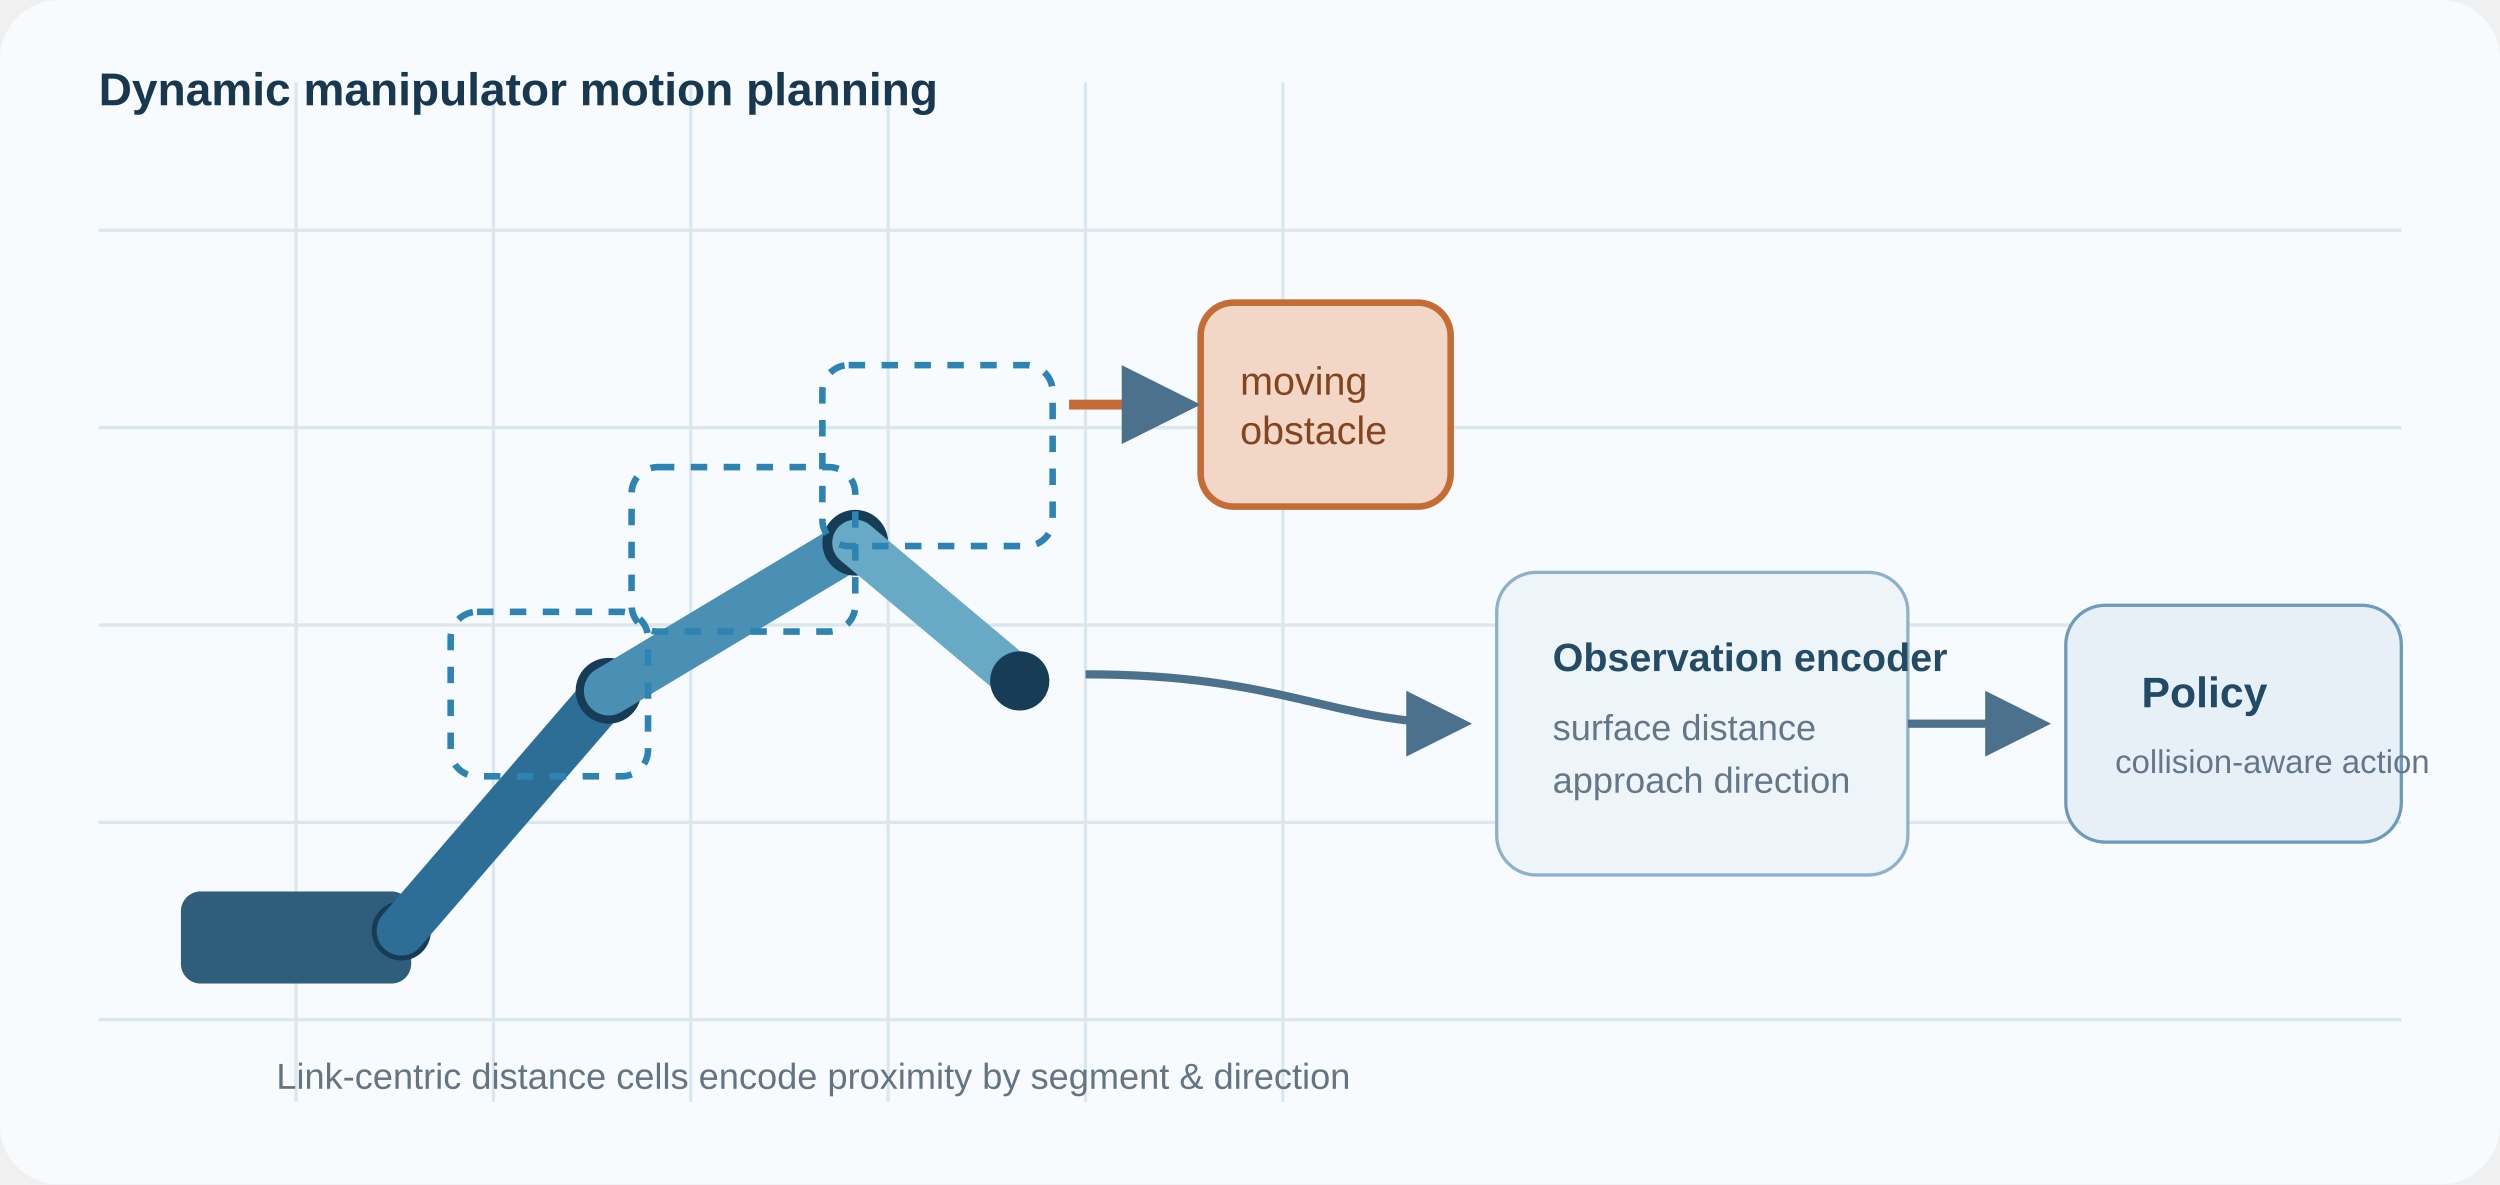
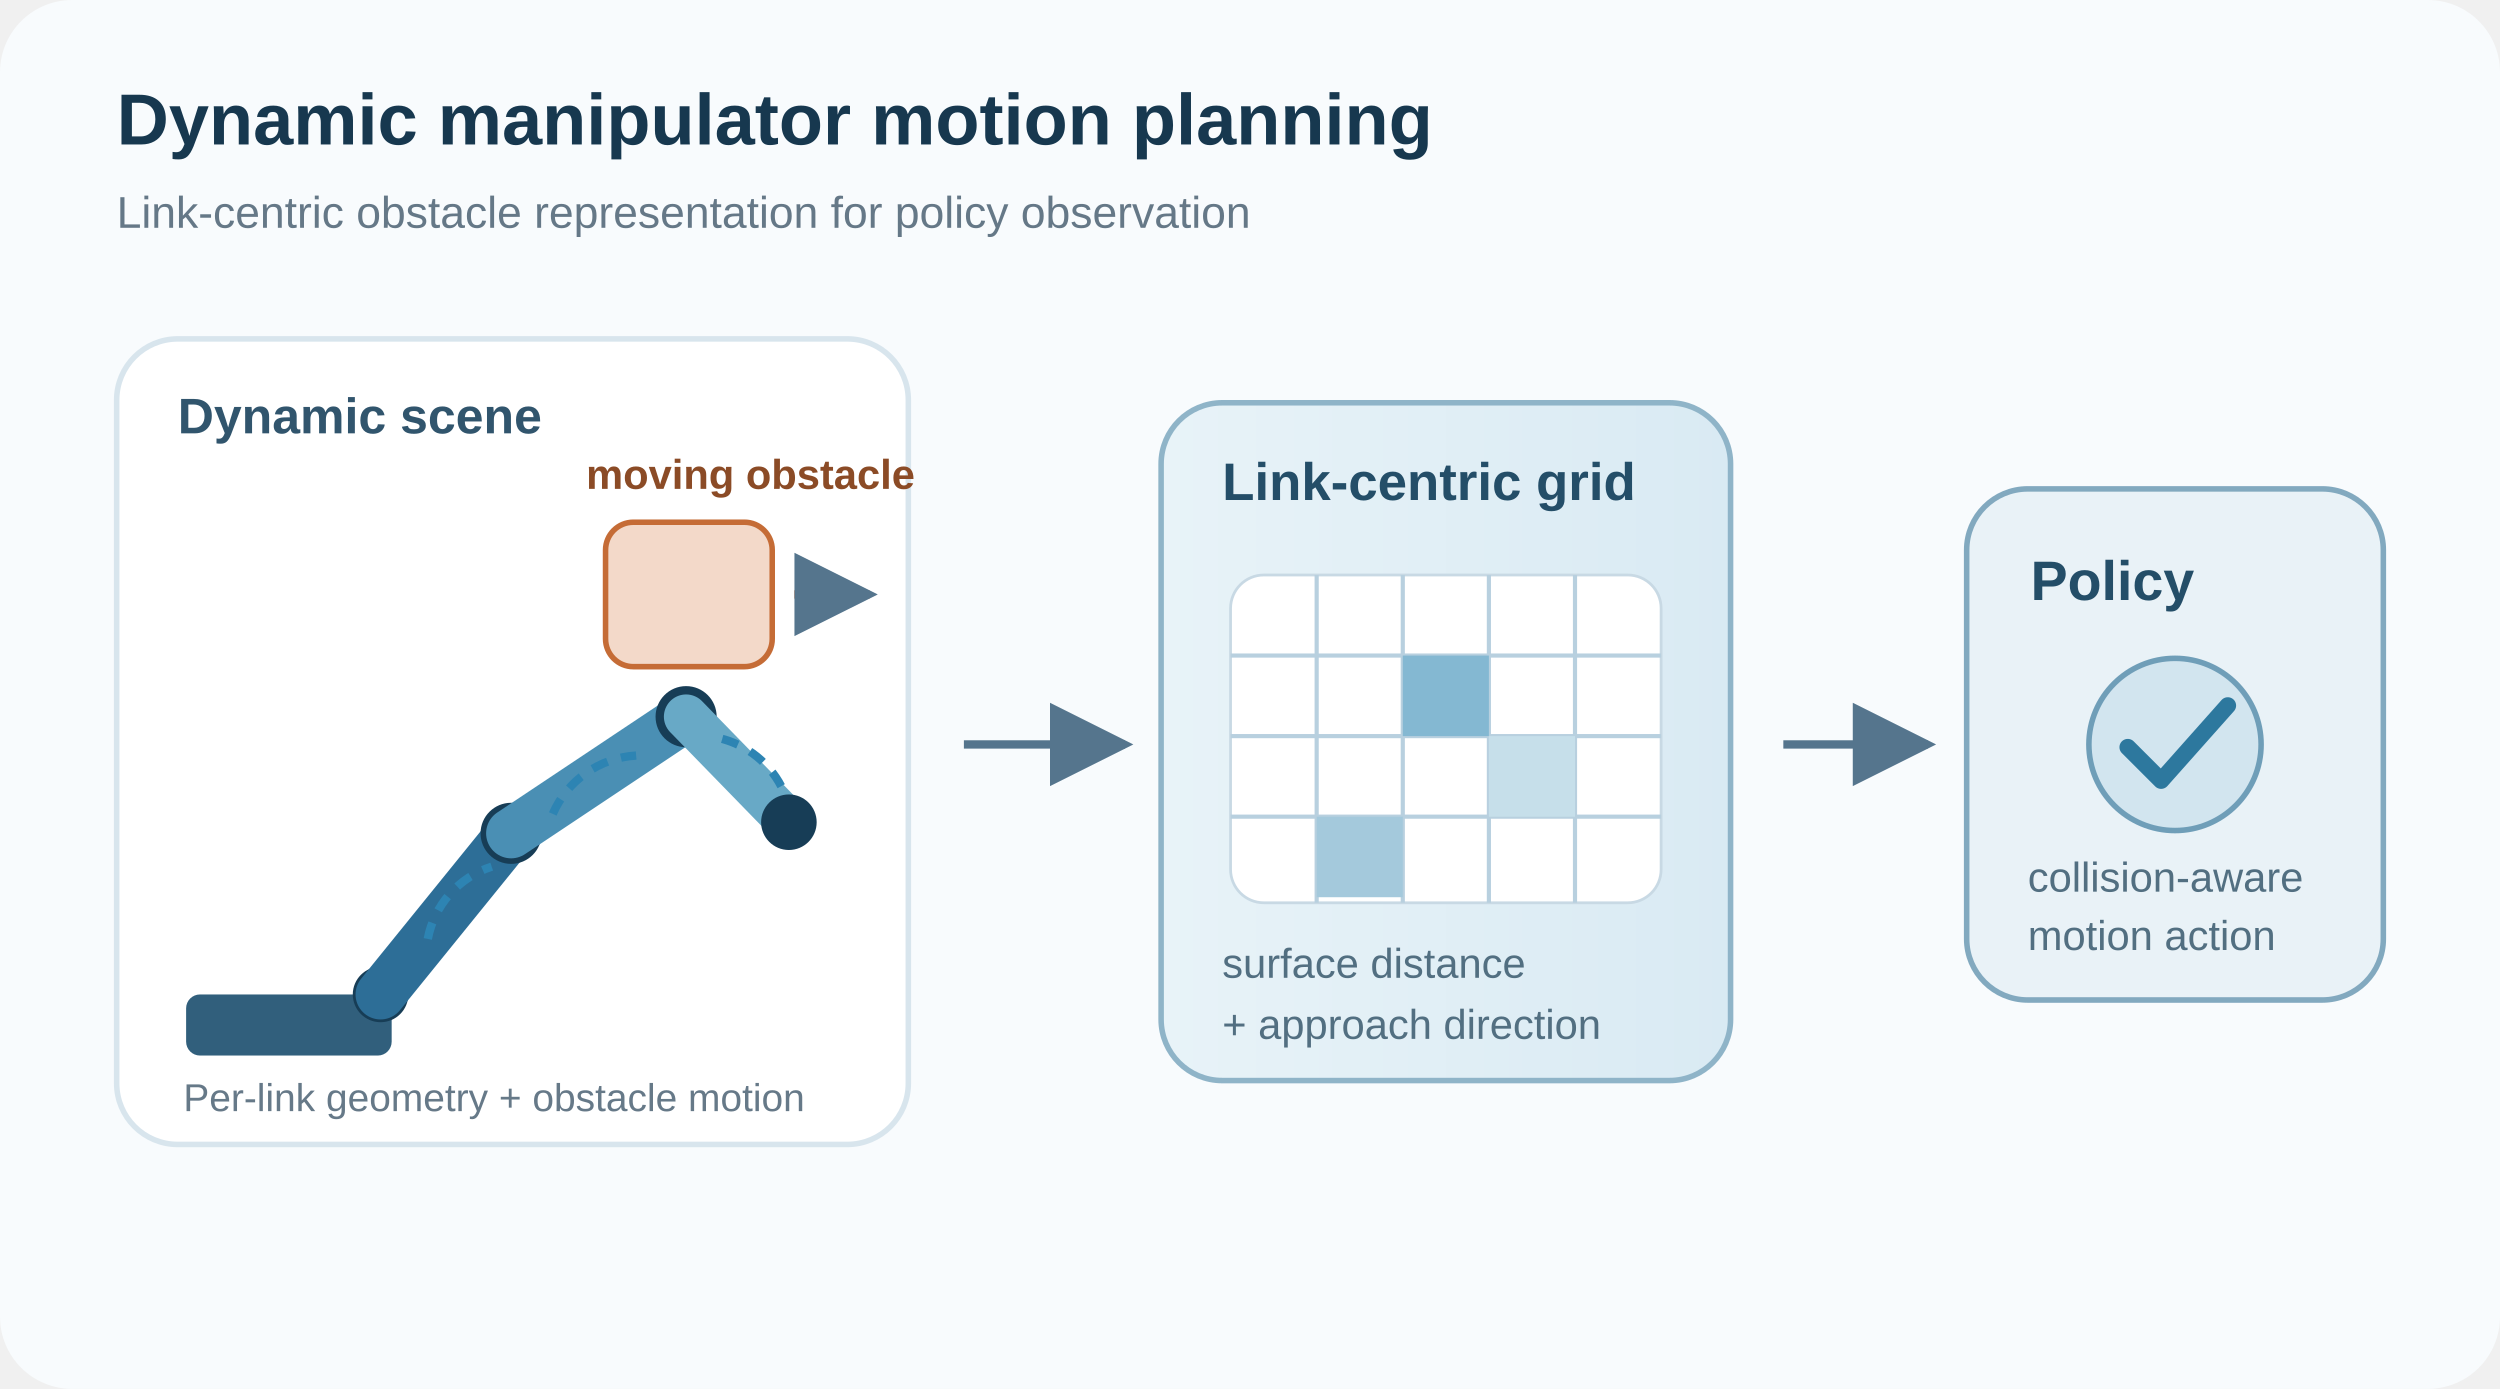
- <svg xmlns="http://www.w3.org/2000/svg" viewBox="0 0 760 360">
+ <svg xmlns="http://www.w3.org/2000/svg" viewBox="0 0 900 500" role="img" aria-labelledby="t d">
  <defs>
-     <marker id="a" markerWidth="8" markerHeight="8" refX="7" refY="4" orient="auto">
-       <path d="M0,0 L8,4 L0,8 Z" fill="#4b718d" />
+     <marker id="arrow" markerWidth="10" markerHeight="10" refX="9" refY="5" orient="auto">
+       <path d="M0 0L10 5L0 10Z" fill="#55758d" />
    </marker>
+     <linearGradient id="grid" x1="0" x2="1">
+       <stop offset="0" stop-color="#e8f3f8" />
+       <stop offset="1" stop-color="#d9eaf3" />
+     </linearGradient>
  </defs>
-   <rect width="760" height="360" rx="18" fill="#f8fbfd" />
-   <g stroke="#dbe7ef" stroke-width="1">
-     <path d="M30 70H730M30 130H730M30 190H730M30 250H730M30 310H730" />
-     <path d="M90 25V335M150 25V335M210 25V335M270 25V335M330 25V335M390 25V335" />
+   <rect width="900" height="500" rx="26" fill="#f8fbfd" />
+   <text x="42" y="52" font-family="Arial,Helvetica,sans-serif" font-size="26" font-weight="700" fill="#17384f">Dynamic manipulator motion planning</text>
+   <text x="42" y="82" font-family="Arial,Helvetica,sans-serif" font-size="16" fill="#657887">Link-centric obstacle representation for policy observation</text>
+   <g transform="translate(42 122)">
+     <rect width="285" height="290" rx="22" fill="#fff" stroke="#d8e5ed" stroke-width="2" />
+     <text x="22" y="34" font-family="Arial" font-size="18" font-weight="700" fill="#31556d">Dynamic scene</text>
+     <rect x="25" y="236" width="74" height="22" rx="5" fill="#315f7c" />
+     <circle cx="95" cy="236" r="10" fill="#173d56" />
+     <path d="M95 236L142 178" stroke="#2d6e97" stroke-width="18" stroke-linecap="round" />
+     <circle cx="142" cy="178" r="11" fill="#173d56" />
+     <path d="M142 178L205 136" stroke="#4a8fb4" stroke-width="18" stroke-linecap="round" />
+     <circle cx="205" cy="136" r="11" fill="#173d56" />
+     <path d="M205 136L242 174" stroke="#68a9c6" stroke-width="16" stroke-linecap="round" />
+     <circle cx="242" cy="174" r="10" fill="#173d56" />
+     <rect x="176" y="66" width="60" height="52" rx="10" fill="#f3d9c9" stroke="#c56c36" stroke-width="2" />
+     <path d="M244 92H271" stroke="#c56c36" stroke-width="3" marker-end="url(#arrow)" />
+     <text x="169" y="54" font-family="Arial" font-size="15" font-weight="700" fill="#8b4b26">moving obstacle</text>
+     <path d="M112 216A34 34 0 0 1 135 190M157 171A35 35 0 0 1 187 150M218 144A34 34 0 0 1 241 165" fill="none" stroke="#2d84b3" stroke-width="3" stroke-dasharray="6 5" />
+     <text x="24" y="278" font-family="Arial" font-size="14" fill="#667988">Per-link geometry + obstacle motion</text>
  </g>
-   <text x="30" y="32" font-family="Arial" font-size="14" font-weight="700" fill="#18384f">Dynamic manipulator motion planning</text>
-   <g transform="translate(55 285)">
-     <rect x="0" y="-14" width="70" height="28" rx="6" fill="#2f5e7d" />
-     <circle cx="67" cy="-2" r="9" fill="#173c55" />
-     <path d="M67 -2 L130 -75" stroke="#2d6e97" stroke-width="15" stroke-linecap="round" />
-     <circle cx="130" cy="-75" r="10" fill="#173c55" />
-     <path d="M130 -75 L205 -120" stroke="#4a8fb4" stroke-width="15" stroke-linecap="round" />
-     <circle cx="205" cy="-120" r="10" fill="#173c55" />
-     <path d="M205 -120 L255 -78" stroke="#68a9c6" stroke-width="14" stroke-linecap="round" />
-     <circle cx="255" cy="-78" r="9" fill="#173c55" />
+   <path d="M347 268H405" stroke="#55758d" stroke-width="3" marker-end="url(#arrow)" />
+   <g transform="translate(418 145)">
+     <rect width="205" height="244" rx="22" fill="url(#grid)" stroke="#8fb4c8" stroke-width="2" />
+     <text x="22" y="35" font-family="Arial" font-size="19" font-weight="700" fill="#244e68">Link-centric grid</text>
+     <g transform="translate(25 62)">
+       <rect width="155" height="118" rx="12" fill="#fff" stroke="#c8d9e4" />
+       <g stroke="#b8d0df" stroke-width="1.5">
+         <path d="M31 0V118M62 0V118M93 0V118M124 0V118" />
+         <path d="M0 29H155M0 58H155M0 87H155" />
+       </g>
+       <rect x="62" y="29" width="31" height="29" fill="#84b8d2" />
+       <rect x="93" y="58" width="31" height="29" fill="#c6dfea" />
+       <rect x="31" y="87" width="31" height="29" fill="#a4c9dc" />
+     </g>
+     <text x="22" y="207" font-family="Arial" font-size="15" fill="#526f81">surface distance</text>
+     <text x="22" y="229" font-family="Arial" font-size="15" fill="#526f81">+ approach direction</text>
  </g>
-   <g fill="none" stroke="#2d84b3" stroke-width="2" stroke-dasharray="5 5">
-     <rect x="137" y="186" width="60" height="50" rx="8" />
-     <rect x="192" y="142" width="68" height="50" rx="8" />
-     <rect x="250" y="111" width="70" height="55" rx="8" />
-   </g>
-   <text x="84" y="331" font-family="Arial" font-size="11" fill="#637483">Link-centric distance cells encode proximity by segment &amp; direction</text>
-   <g transform="translate(365 92)">
-     <rect width="76" height="62" rx="10" fill="#f2d7c6" stroke="#c56c36" stroke-width="2" />
-     <path d="M-40 31H-3" stroke="#c56c36" stroke-width="3" marker-end="url(#a)" />
-     <text x="12" y="28" font-family="Arial" font-size="12" fill="#82451f">moving</text>
-     <text x="12" y="43" font-family="Arial" font-size="12" fill="#82451f">obstacle</text>
-   </g>
-   <path d="M330 205 C390 205 405 220 445 220" fill="none" stroke="#4b718d" stroke-width="2.5" marker-end="url(#a)" />
-   <g transform="translate(455 174)">
-     <rect width="125" height="92" rx="12" fill="#eef5f9" stroke="#8db1c8" />
-     <text x="17" y="30" font-family="Arial" font-size="12" font-weight="700" fill="#244b64">Observation encoder</text>
-     <text x="17" y="51" font-family="Arial" font-size="11" fill="#647789">surface distance</text>
-     <text x="17" y="67" font-family="Arial" font-size="11" fill="#647789">approach direction</text>
-   </g>
-   <path d="M580 220H621" stroke="#4b718d" stroke-width="2.5" marker-end="url(#a)" />
-   <g transform="translate(628 184)">
-     <rect width="102" height="72" rx="12" fill="#e7f0f6" stroke="#6e9bb8" />
-     <text x="23" y="31" font-family="Arial" font-size="13" font-weight="700" fill="#204a66">Policy</text>
-     <text x="15" y="51" font-family="Arial" font-size="10" fill="#647789">collision-aware action</text>
+   <path d="M642 268H694" stroke="#55758d" stroke-width="3" marker-end="url(#arrow)" />
+   <g transform="translate(708 176)">
+     <rect width="150" height="184" rx="22" fill="#e9f2f7" stroke="#82a9bf" stroke-width="2" />
+     <text x="23" y="40" font-family="Arial" font-size="20" font-weight="700" fill="#244e68">Policy</text>
+     <circle cx="75" cy="92" r="31" fill="#d2e5ef" stroke="#6f9eb8" stroke-width="2" />
+     <path d="M58 93L70 105L94 78" fill="none" stroke="#2d789e" stroke-width="6" stroke-linecap="round" stroke-linejoin="round" />
+     <text x="22" y="145" font-family="Arial" font-size="15" fill="#526f81">collision-aware</text>
+     <text x="22" y="166" font-family="Arial" font-size="15" fill="#526f81">motion action</text>
  </g>
</svg>
